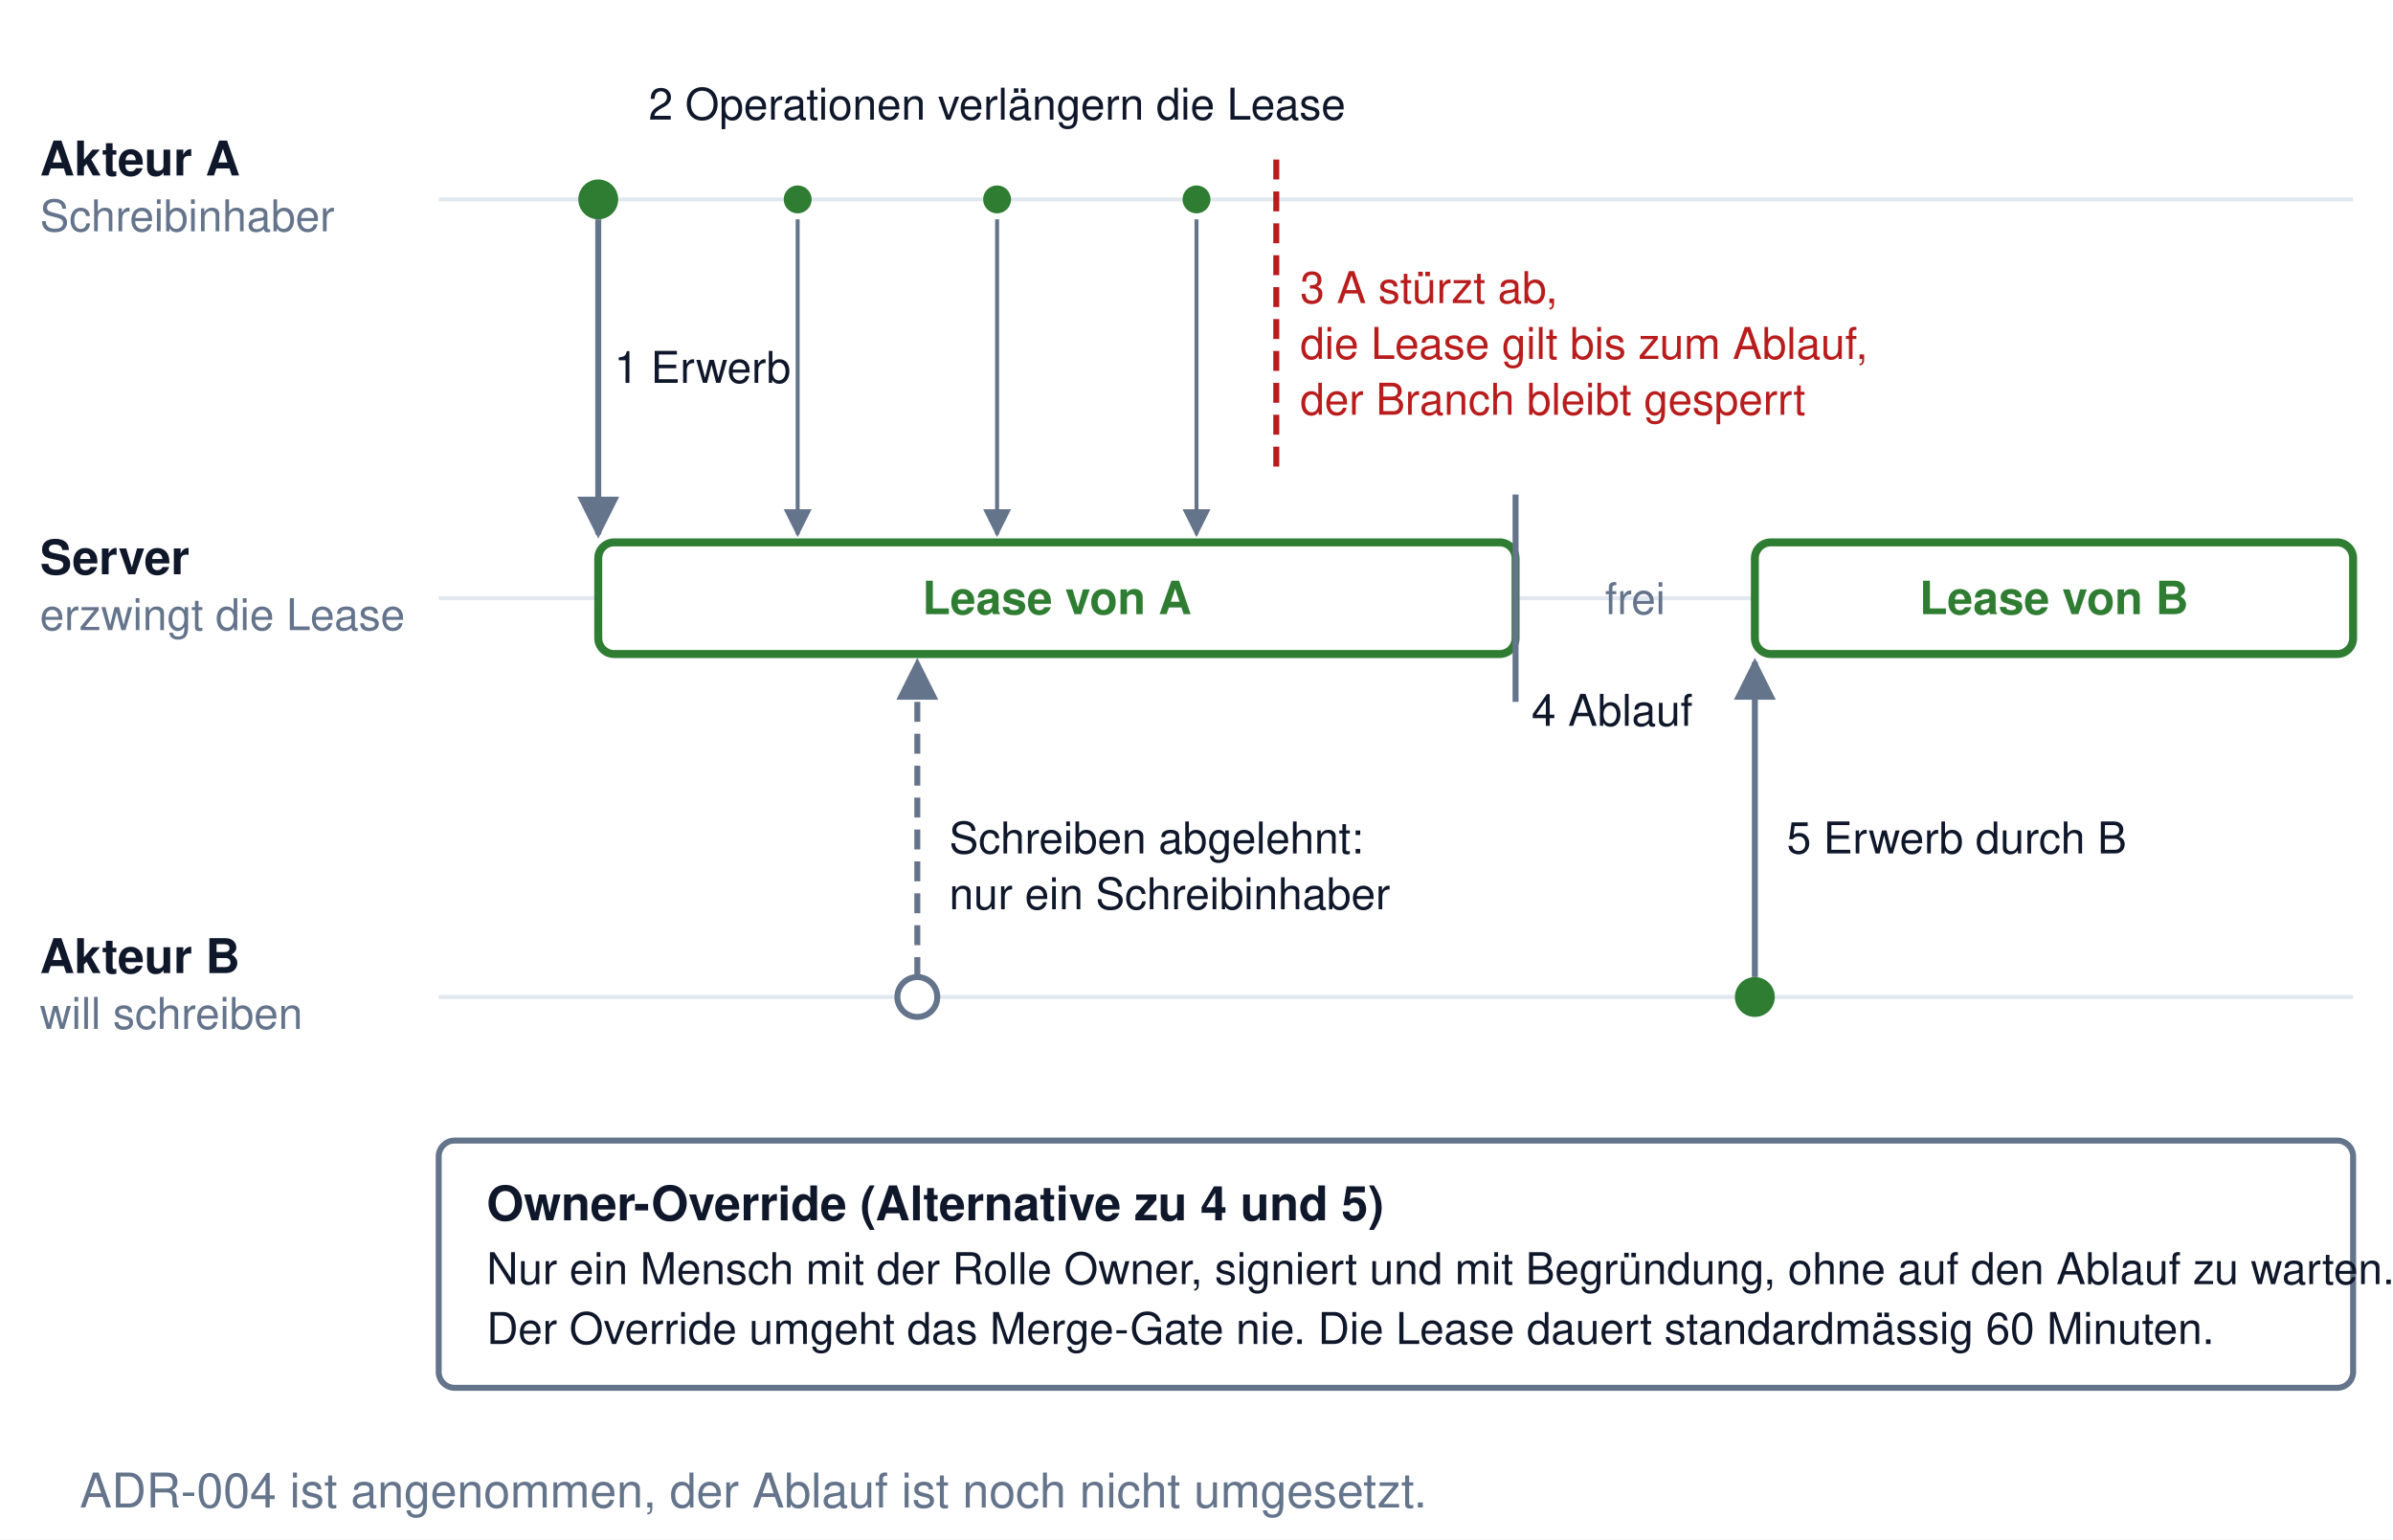
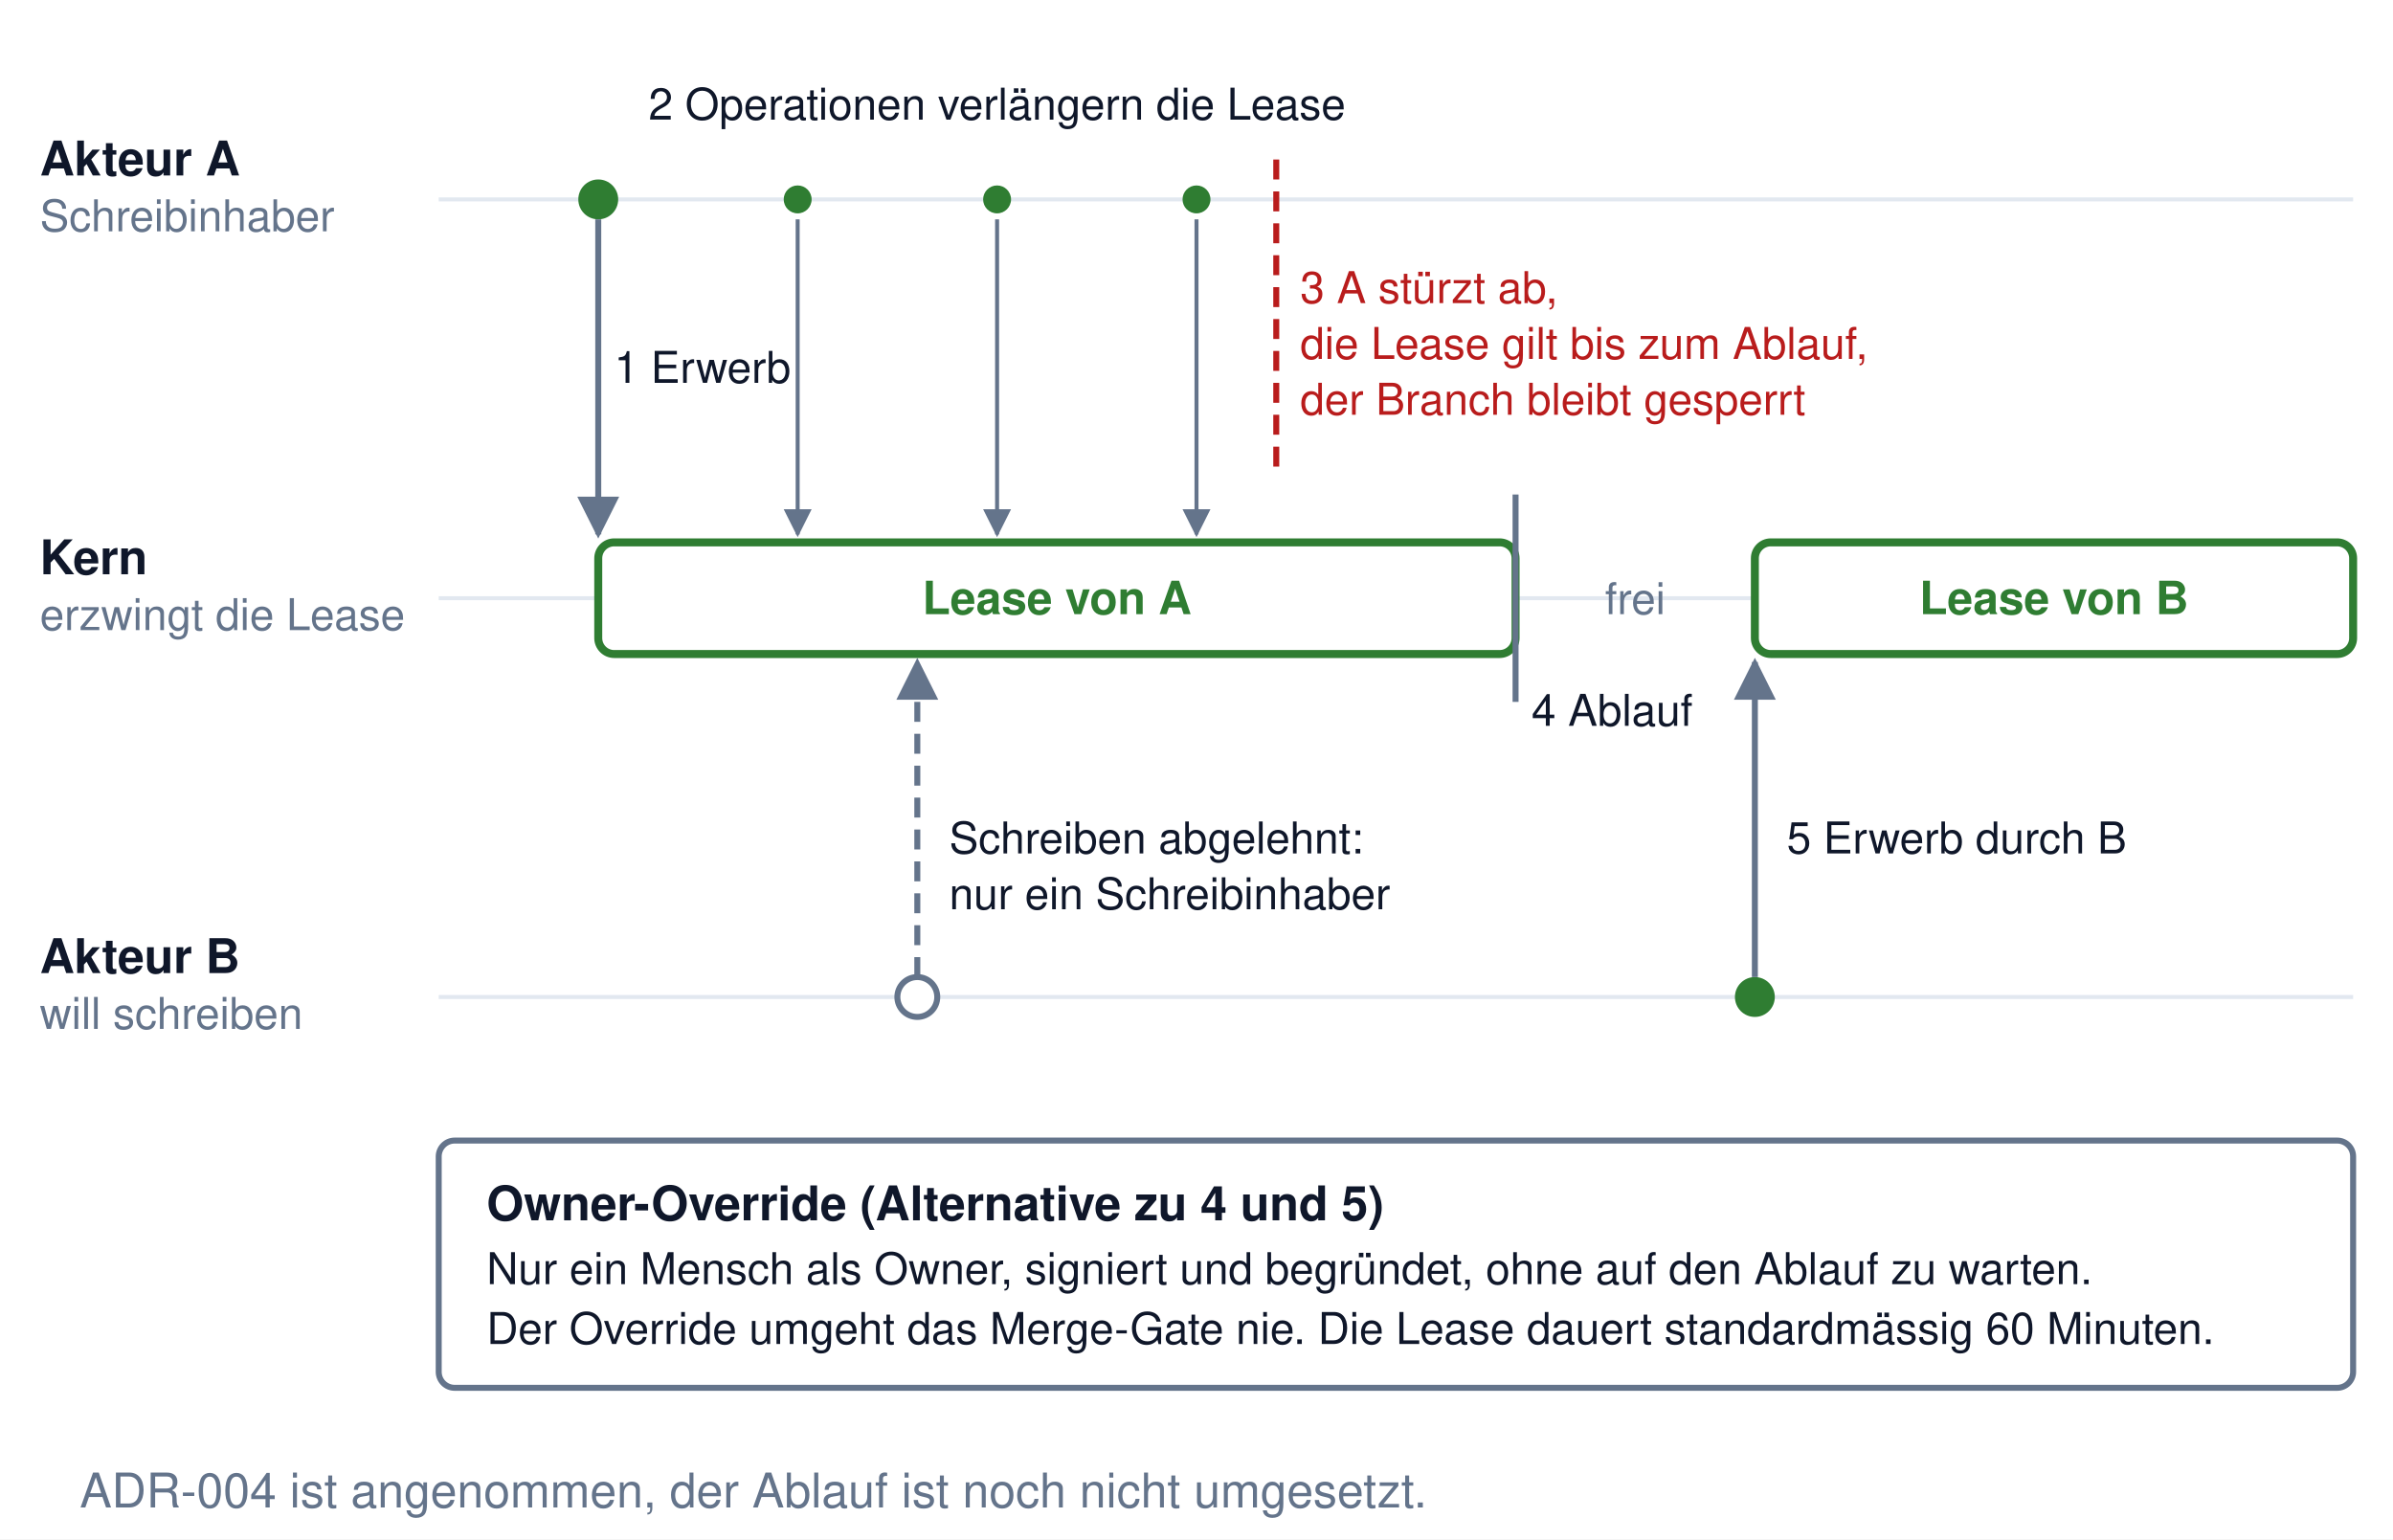
<svg xmlns="http://www.w3.org/2000/svg" viewBox="0 0 600 386" font-family="Helvetica, Arial, sans-serif">
  <defs>
    <marker id="arrow" viewBox="0 0 10 10" refX="9" refY="5" markerWidth="7" markerHeight="7" orient="auto">
      <path d="M0,0 L10,5 L0,10 z" fill="#64748B" />
    </marker>
  </defs>
  <rect x="0" y="0" width="600" height="386" fill="#FFFFFF" />
  <g font-size="12" font-weight="bold" fill="#0F172A">
    <text x="10" y="44">Akteur A</text>
-     <text x="10" y="144">Server</text>
+     <text x="10" y="144">Kern</text>
    <text x="10" y="244">Akteur B</text>
  </g>
  <g font-size="11" fill="#64748B">
    <text x="10" y="58">Schreibinhaber</text>
    <text x="10" y="158">erzwingt die Lease</text>
    <text x="10" y="258">will schreiben</text>
  </g>
  <g stroke="#E2E8F0" stroke-width="1">
    <line x1="110" y1="50" x2="590" y2="50" />
    <line x1="110" y1="150" x2="590" y2="150" />
    <line x1="110" y1="250" x2="590" y2="250" />
  </g>
  <rect x="150" y="136" width="230" height="28" rx="4" fill="#FFFFFF" stroke="#2F7D32" stroke-width="2" />
  <text x="265" y="154" text-anchor="middle" font-size="11.5" font-weight="bold" fill="#2F7D32">Lease von A</text>
  <rect x="440" y="136" width="150" height="28" rx="4" fill="#FFFFFF" stroke="#2F7D32" stroke-width="2" />
  <text x="515" y="154" text-anchor="middle" font-size="11.5" font-weight="bold" fill="#2F7D32">Lease von B</text>
  <text x="410" y="154" text-anchor="middle" font-size="11" fill="#64748B">frei</text>
  <circle cx="150" cy="50" r="5" fill="#2F7D32" />
  <line x1="150" y1="55" x2="150" y2="134" stroke="#64748B" stroke-width="1.5" marker-end="url(#arrow)" />
  <text x="154" y="96" font-size="11" fill="#0F172A">1 Erwerb</text>
  <g fill="#2F7D32">
    <circle cx="200" cy="50" r="3.5" />
    <circle cx="250" cy="50" r="3.5" />
    <circle cx="300" cy="50" r="3.5" />
  </g>
  <g stroke="#64748B" stroke-width="1" marker-end="url(#arrow)">
    <line x1="200" y1="55" x2="200" y2="134" />
    <line x1="250" y1="55" x2="250" y2="134" />
    <line x1="300" y1="55" x2="300" y2="134" />
  </g>
  <text x="250" y="30" text-anchor="middle" font-size="11" fill="#0F172A">2 Operationen verlängern die Lease</text>
  <line x1="320" y1="40" x2="320" y2="120" stroke="#B91C1C" stroke-width="1.5" stroke-dasharray="5 3" />
  <text x="326" y="76" font-size="11" fill="#B91C1C">3 A stürzt ab,</text>
  <text x="326" y="90" font-size="11" fill="#B91C1C">die Lease gilt bis zum Ablauf,</text>
  <text x="326" y="104" font-size="11" fill="#B91C1C">der Branch bleibt gesperrt</text>
  <line x1="380" y1="124" x2="380" y2="176" stroke="#64748B" stroke-width="1.5" />
  <text x="384" y="182" font-size="11" fill="#0F172A">4 Ablauf</text>
  <circle cx="230" cy="250" r="5" fill="#FFFFFF" stroke="#64748B" stroke-width="1.5" />
  <line x1="230" y1="245" x2="230" y2="166" stroke="#64748B" stroke-width="1.5" stroke-dasharray="5 3" marker-end="url(#arrow)" />
  <text x="238" y="214" font-size="11" fill="#0F172A">Schreiben abgelehnt:</text>
  <text x="238" y="228" font-size="11" fill="#0F172A">nur ein Schreibinhaber</text>
  <circle cx="440" cy="250" r="5" fill="#2F7D32" />
  <line x1="440" y1="245" x2="440" y2="166" stroke="#64748B" stroke-width="1.5" marker-end="url(#arrow)" />
  <text x="448" y="214" font-size="11" fill="#0F172A">5 Erwerb durch B</text>
  <rect x="110" y="286" width="480" height="62" rx="4" fill="#FFFFFF" stroke="#64748B" stroke-width="1.5" />
  <text x="122" y="306" font-size="12" font-weight="bold" fill="#0F172A">Owner-Override (Alternative zu 4 und 5)</text>
-   <text x="122" y="322" font-size="11" fill="#0F172A">Nur ein Mensch mit der Rolle Owner, signiert und mit Begründung, ohne auf den Ablauf zu warten.</text>
+   <text x="122" y="322" font-size="11" fill="#0F172A">Nur ein Mensch als Owner, signiert und begründet, ohne auf den Ablauf zu warten.</text>
  <text x="122" y="337" font-size="11" fill="#0F172A">Der Override umgeht das Merge-Gate nie. Die Lease dauert standardmässig 60 Minuten.</text>
  <text x="20" y="378" font-size="12" fill="#64748B">ADR-004 ist angenommen, der Ablauf ist noch nicht umgesetzt.</text>
</svg>
